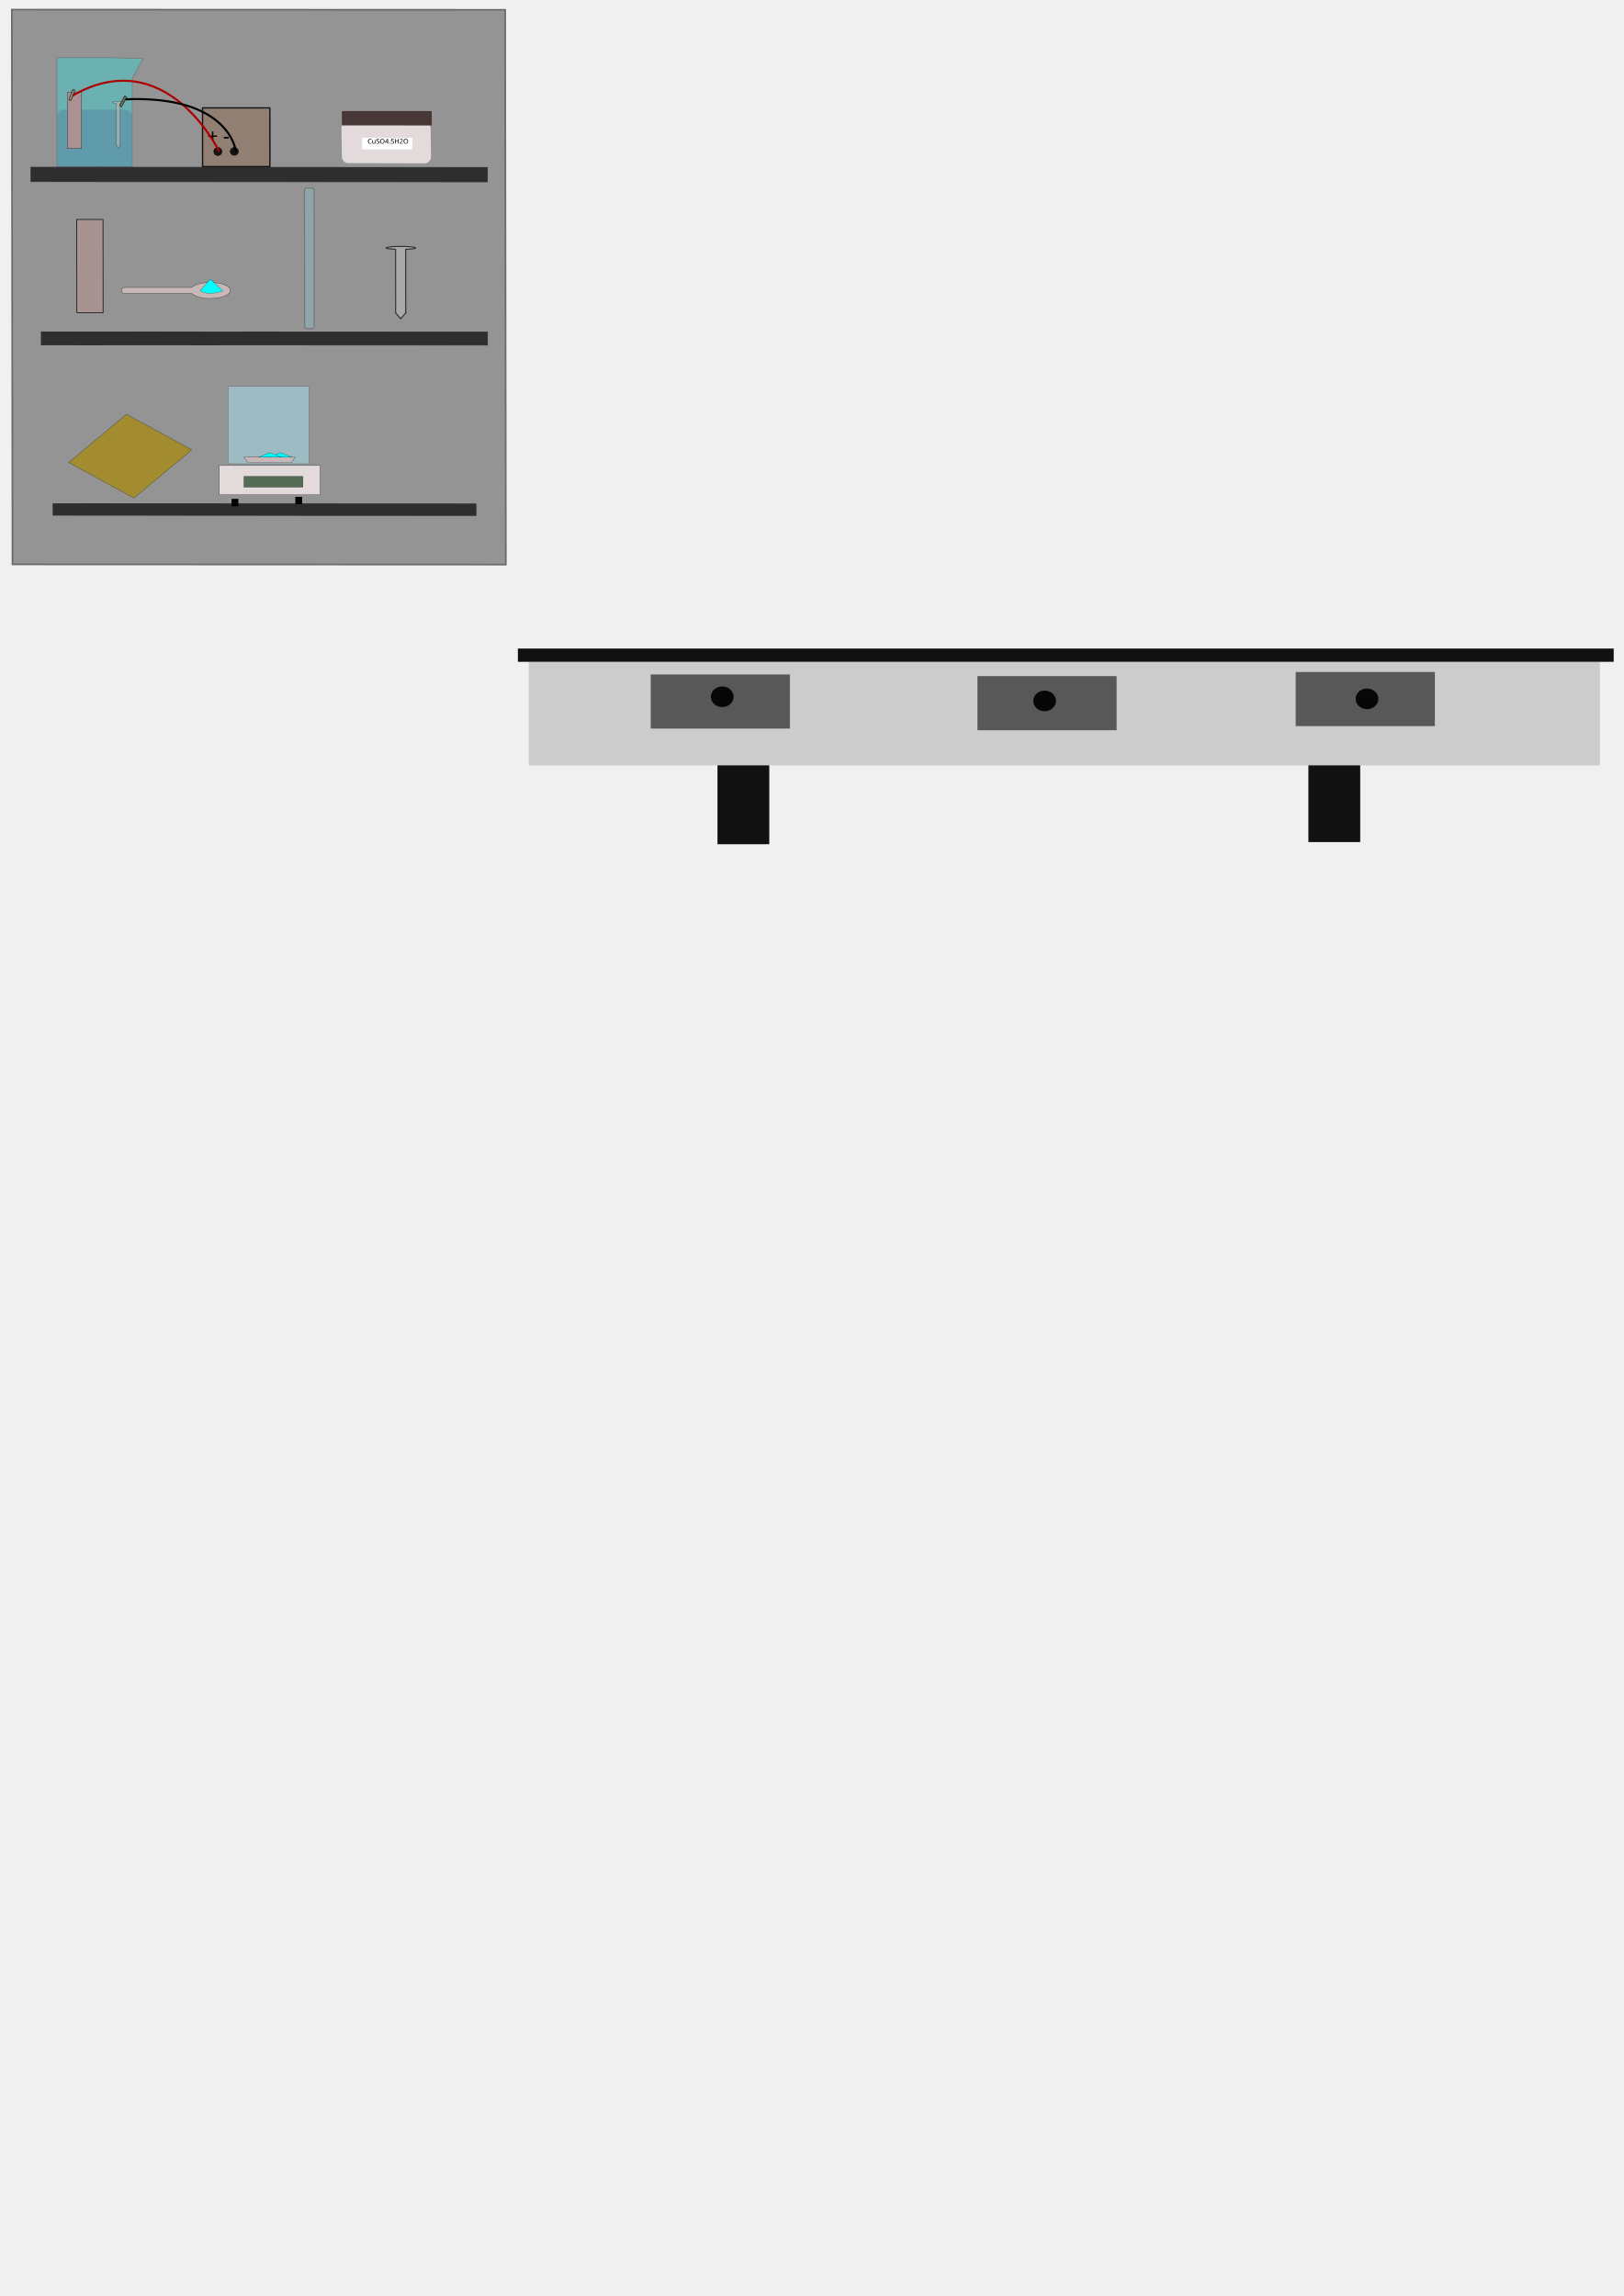
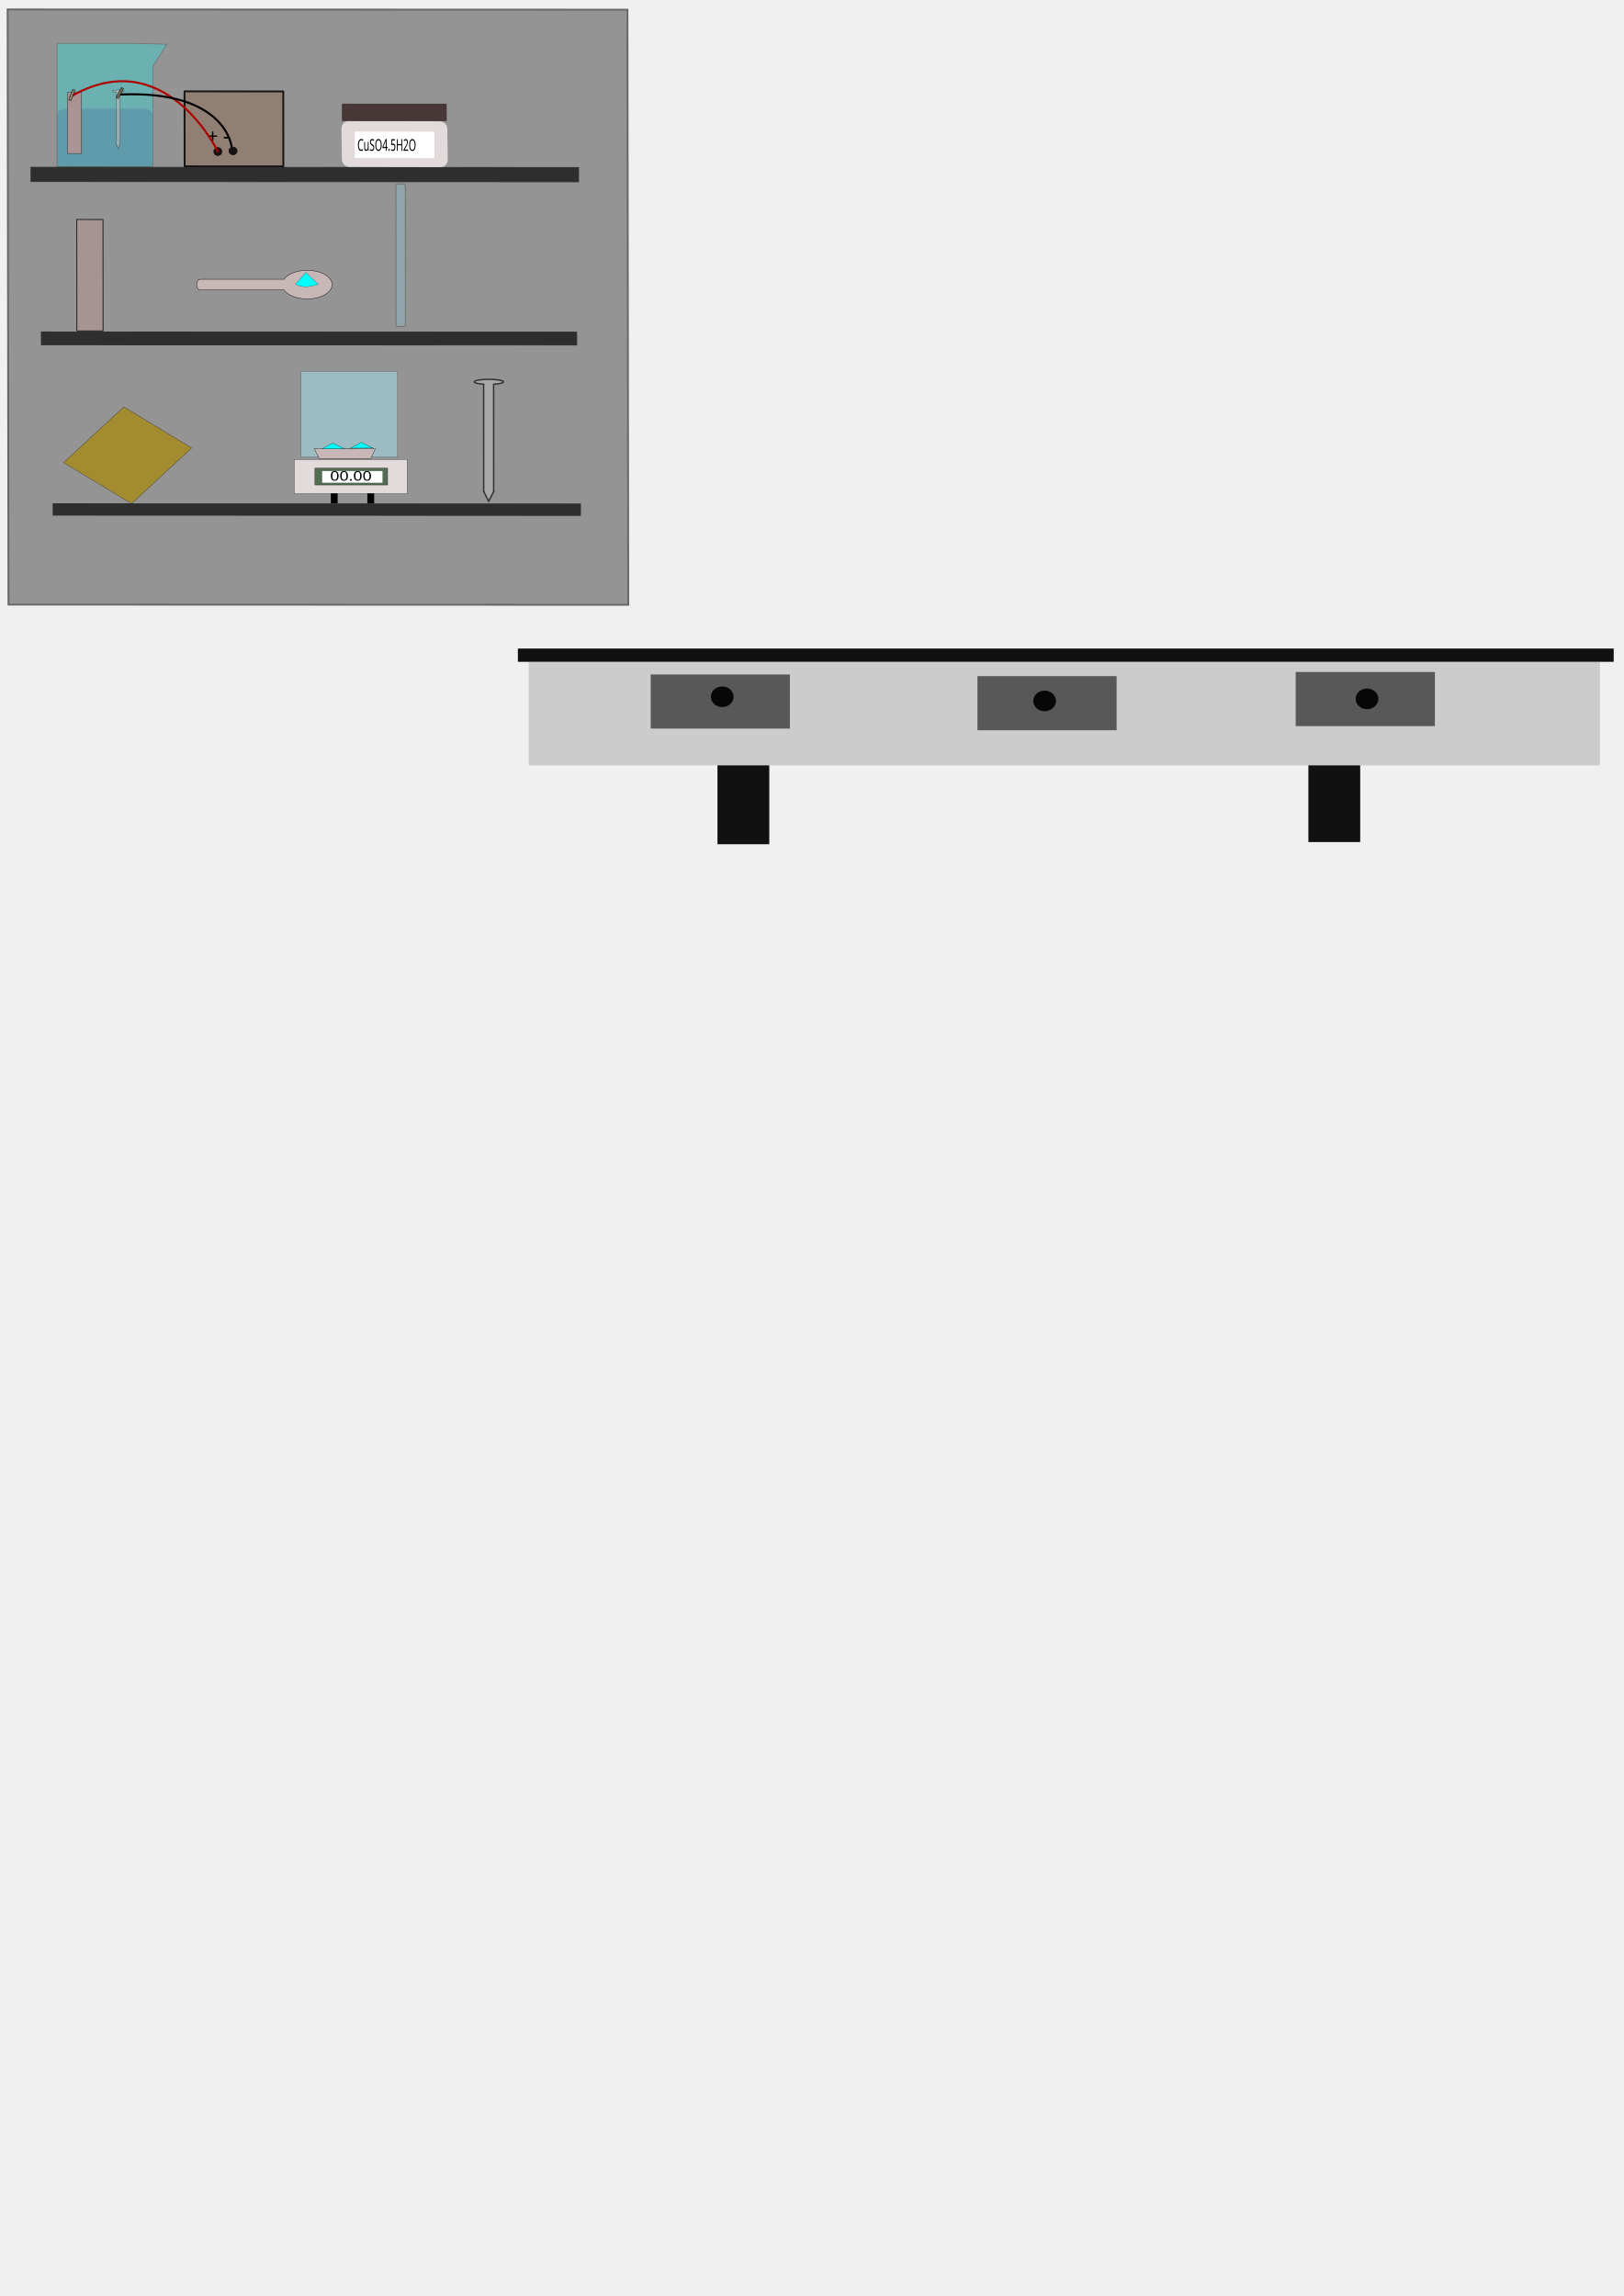
<svg xmlns="http://www.w3.org/2000/svg" width="210mm" height="297mm" viewBox="0 0 210 297" version="1.1" id="svg8">
  <defs id="defs2" />
  <g id="layer1">
-     <rect transform="matrix(0.9999999,4.1297616e-4,0.00120538,0.9999993,0,0)" style="opacity:0.562;fill:#4d4d4d;stroke:#000000;stroke-width:0.213;stroke-miterlimit:4;stroke-dasharray:none" id="shelf" width="63.807" height="71.763" x="1.528" y="1.242" />
-     <rect transform="matrix(0.9999999,5.3804588e-4,9.251844e-4,0.9999996,0,0)" style="opacity:0.69;fill:#000000;stroke:#000000;stroke-width:0.105;stroke-miterlimit:4;stroke-dasharray:none" id="wood1" width="59.013" height="1.852" x="3.987" y="21.631" />
-     <rect transform="matrix(0.9999999,5.3804588e-4,9.251844e-4,0.9999996,0,0)" style="opacity:0.69;fill:#000000;stroke:#000000;stroke-width:0.105" id="wood2" width="57.697" height="1.667" x="5.303" y="42.932" />
-     <rect transform="matrix(0.9999999,5.3804588e-4,9.251844e-4,0.9999996,0,0)" style="opacity:0.69;fill:#000000;stroke:#000000;stroke-width:0.105" id="wood3" width="54.69" height="1.482" x="6.806" y="65.159" />
-     <rect transform="matrix(0.9999999,5.3804588e-4,9.251844e-4,0.9999996,0,0)" ry="0.003" y="28.384" x="9.899" height="12.055" width="3.399" id="metalplate" style="opacity:0.812;fill:#ac9393;stroke:#000000;stroke-width:0.105;stroke-miterlimit:4;stroke-dasharray:none;stroke-opacity:1" />
-     <path id="box" style="fill:#e3dbdb;stroke-width:0.014" d="m 44.953,15.668 9.927,0.026 c 0.445,8.83e-4 0.808,0.401 0.815,0.897 l 0.049,3.643 c 0.007,0.496 -0.346,0.894 -0.791,0.893 l -9.927,-0.026 c -0.445,-8.83e-4 -0.808,-0.401 -0.815,-0.897 l -0.049,-3.643 c -0.007,-0.496 0.346,-0.894 0.791,-0.893 z" />
-     <rect transform="matrix(0.9999999,5.3804588e-4,9.251844e-4,0.9999996,0,0)" ry="0.017" y="14.34" x="44.203" height="1.856" width="11.62" id="lid" style="fill:#483737;stroke-width:0.027" />
-     <path id="Sticker" style="fill:#ffffff;stroke-width:0.025" d="m 46.835,17.814 6.49,0.004 0.001,1.515 -6.49,-0.004 z" />
-     <text transform="matrix(1.007309,5.419899e-4,9.1847717e-4,0.9927444,0,0)" xml:space="preserve" style="font-style:normal;font-weight:normal;font-size:0.862px;line-height:1.25;font-family:sans-serif;fill:#000000;fill-opacity:1;stroke:none;stroke-width:0.092" x="47.178" y="18.682" id="CuSO4">
-       <tspan id="tspan867" x="47.178" y="18.682" style="font-size:0.862px;stroke-width:0.092">CuSO4.5H2O</tspan>
+     <rect transform="matrix(0.9999999,3.5262182e-4,0.00141169,0.999999,0,0)" style="opacity:0.562;fill:#4d4d4d;stroke:#000000;stroke-width:0.247;stroke-miterlimit:4;stroke-dasharray:none" id="shelf" width="80.158" height="76.977" x="0.987" y="1.226" />
+     <rect transform="matrix(0.9999999,4.4605848e-4,0.00111598,0.9999994,0,0)" style="opacity:0.69;fill:#000000;stroke:#000000;stroke-width:0.114;stroke-miterlimit:4;stroke-dasharray:none" id="wood1" width="70.816" height="1.843" x="3.988" y="21.637" />
+     <rect transform="matrix(0.9999999,4.4580932e-4,0.0011166,0.9999994,0,0)" style="opacity:0.69;fill:#000000;stroke:#000000;stroke-width:0.114" id="wood2" width="69.238" height="1.657" x="5.3" y="42.937" />
+     <rect transform="matrix(0.9999999,4.2811872e-4,0.00116274,0.9999993,0,0)" style="opacity:0.69;fill:#000000;stroke:#000000;stroke-width:0.116" id="wood3" width="68.198" height="1.47" x="6.797" y="65.165" />
+     <rect transform="matrix(0.9999998,6.4486311e-4,7.7193389e-4,0.9999997,0,0)" ry="0.003" y="28.388" x="9.908" height="14.408" width="3.39" id="metalplate" style="opacity:0.812;fill:#ac9393;stroke:#000000;stroke-width:0.114;stroke-miterlimit:4;stroke-dasharray:none;stroke-opacity:1" />
+     <path id="box" style="fill:#e3dbdb;stroke-width:0.016" d="m 45.1,15.668 11.783,0.028 c 0.528,9.63e-4 0.959,0.437 0.967,0.978 l 0.058,3.971 c 0.008,0.54 -0.411,0.975 -0.939,0.973 l -11.783,-0.028 c -0.528,-9.62e-4 -0.959,-0.437 -0.967,-0.978 l -0.058,-3.971 c -0.008,-0.54 0.411,-0.975 0.939,-0.973 z" />
+     <rect transform="matrix(0.9999998,5.5873026e-4,8.9093379e-4,0.9999996,0,0)" ry="0.02" y="13.387" x="44.204" height="2.249" width="13.556" id="lid" style="fill:#483737;stroke-width:0.032" />
+     <path id="Sticker" style="fill:#ffffff;stroke-width:0.047" d="m 45.883,17.026 10.295,0.008 0.002,3.414 -10.295,-0.008 z" />
+     <text transform="matrix(0.7699076,7.0911289e-4,7.0201144e-4,1.298858,0,0)" xml:space="preserve" style="font-style:normal;font-weight:normal;font-size:1.623px;line-height:1.25;font-family:sans-serif;fill:#000000;fill-opacity:1;stroke:none;stroke-width:0.174" x="60.019" y="14.981" id="CuSO4">
+       <tspan id="tspan867" x="60.019" y="14.981" style="font-size:1.623px;stroke-width:0.174">CuSO4.5H2O</tspan>
    </text>
-     <path d="m 26.2,13.952 8.695,0.004 c 0.003,0 0.005,0.002 0.005,0.004 l 0.007,7.587 c 0,0.003 -0.002,0.004 -0.005,0.004 l -8.695,-0.004 c -0.003,0 -0.005,-0.002 -0.005,-0.004 l -0.007,-7.587 c 0,-0.003 0.002,-0.004 0.005,-0.004 z" style="opacity:0.853;fill:#917c6f;fill-opacity:1;stroke:#000000;stroke-width:0.175;stroke-miterlimit:4;stroke-dasharray:none;stroke-opacity:1" id="Battery" />
+     <path d="m 23.872,11.818 12.757,0.006 c 0.004,0 0.007,0.002 0.007,0.006 l 0.01,9.685 c 0,0.003 -0.002,0.006 -0.007,0.006 l -12.757,-0.006 c -0.004,0 -0.007,-0.002 -0.007,-0.006 l -0.01,-9.685 c 0,-0.003 0.002,-0.006 0.007,-0.006 z" style="opacity:0.853;fill:#917c6f;fill-opacity:1;stroke:#000000;stroke-width:0.239;stroke-miterlimit:4;stroke-dasharray:none;stroke-opacity:1" id="Battery" />
    <ellipse ry="0.508" rx="0.515" transform="matrix(0.9999999,5.3804588e-4,9.251844e-4,0.9999996,0,0)" style="opacity:0.853;fill:#000000;fill-opacity:1;stroke:#000000;stroke-width:0.105;stroke-miterlimit:4;stroke-dasharray:none" id="positiveterminal" cx="28.159" cy="19.586" />
-     <ellipse transform="matrix(0.9999999,5.3804588e-4,9.251844e-4,0.9999996,0,0)" style="opacity:0.853;fill:#000000;fill-opacity:1;stroke:#000000;stroke-width:0.105;stroke-miterlimit:4;stroke-dasharray:none" id="negativeterminal" cx="30.285" cy="19.57" rx="0.515" ry="0.491" />
+     <ellipse transform="matrix(0.9999999,5.3804588e-4,9.251844e-4,0.9999996,0,0)" style="opacity:0.853;fill:#000000;fill-opacity:1;stroke:#000000;stroke-width:0.105;stroke-miterlimit:4;stroke-dasharray:none" id="negativeterminal" cx="30.121" cy="19.504" rx="0.515" ry="0.491" />
    <text transform="matrix(1.007309,5.419899e-4,9.1847717e-4,0.9927444,0,0)" xml:space="preserve" style="font-style:normal;font-weight:normal;font-size:2.463px;line-height:1.25;font-family:sans-serif;fill:#000000;fill-opacity:1;stroke:none;stroke-width:0.092" x="26.586" y="18.591" id="plusminus">
      <tspan id="tspan887" x="26.586" y="18.591" style="font-size:2.463px;stroke-width:0.092">+ -</tspan>
    </text>
-     <rect transform="matrix(0.9999999,5.3804588e-4,9.251844e-4,0.9999996,0,0)" ry="0.273" y="24.306" x="39.359" height="18.174" width="1.237" id="glassrod" style="opacity:0.213;fill:#80e5ff;stroke:#000000;stroke-width:0.14;stroke-miterlimit:4;stroke-dasharray:none;stroke-opacity:1" />
-     <path d="M 51.827,31.877 A 1.912,0.194 0.032 0 0 49.935,32.07 1.912,0.194 0.032 0 0 51.163,32.252 l 0.007,8.219 c 0,0.003 0.003,0.004 0.006,0.005 h -0.004 l 0.654,0.752 0.653,-0.755 -0.005,-8e-6 c 3.55e-4,-6.89e-4 0.002,-0.002 0.002,-0.002 l -0.007,-8.216 a 1.912,0.194 0.032 0 0 1.291,-0.183 1.912,0.194 0.032 0 0 -1.913,-0.195 1.912,0.194 0.032 0 0 -0.02,-1.8e-5 z" style="opacity:0.674;mix-blend-mode:normal;fill:#b3b3b3;fill-opacity:1;stroke:#000000;stroke-width:0.14;stroke-miterlimit:4;stroke-dasharray:none;stroke-opacity:1" id="ironnail" />
-     <path d="m 8.889,59.823 7.468,-6.237 c 0.002,-0.002 0.004,-0.002 0.005,-6.53e-4 l 8.427,4.604 c 0.002,7.08e-4 0.002,0.002 3e-6,0.004 l -7.468,6.237 c -0.002,0.002 -0.004,0.002 -0.005,6.45e-4 l -8.427,-4.604 c -0.002,-7.15e-4 -0.002,-0.002 -4e-6,-0.004 z" style="opacity:0.674;mix-blend-mode:normal;fill:#aa8800;fill-opacity:1;stroke:#000000;stroke-width:0.041;stroke-miterlimit:4;stroke-dasharray:none;stroke-opacity:1" id="sandpaper" />
+     <rect transform="matrix(0.9999999,5.4620236e-4,9.1136855e-4,0.9999996,0,0)" ry="0.277" y="23.775" x="51.173" height="18.436" width="1.237" id="glassrod" style="opacity:0.213;fill:#80e5ff;stroke:#000000;stroke-width:0.141;stroke-miterlimit:4;stroke-dasharray:none;stroke-opacity:1" />
+     <path d="m 63.208,49.066 a 1.889,0.328 0.055 0 0 -1.869,0.326 1.889,0.328 0.055 0 0 1.213,0.307 l 0.007,13.868 c 0,0.004 0.003,0.007 0.006,0.009 h -0.004 l 0.646,1.27 0.645,-1.274 -0.005,-1.4e-5 c 3.51e-4,-0.001 0.002,-0.003 0.002,-0.003 l -0.007,-13.864 a 1.889,0.328 0.055 0 0 1.275,-0.309 1.889,0.328 0.055 0 0 -1.889,-0.329 1.889,0.328 0.055 0 0 -0.02,-3e-5 z" style="opacity:0.674;mix-blend-mode:normal;fill:#b3b3b3;fill-opacity:1;stroke:#000000;stroke-width:0.18;stroke-miterlimit:4;stroke-dasharray:none;stroke-opacity:1" id="ironnail" />
+     <path d="m 8.235,59.834 7.774,-7.197 c 0.002,-0.002 0.004,-0.002 0.005,-7.54e-4 l 8.772,5.312 c 0.002,8.17e-4 0.002,0.002 3e-6,0.004 l -7.774,7.197 c -0.002,0.002 -0.004,0.002 -0.005,7.44e-4 L 8.235,59.838 c -0.002,-8.26e-4 -0.002,-0.002 -4.1e-6,-0.004 z" style="opacity:0.674;mix-blend-mode:normal;fill:#aa8800;fill-opacity:1;stroke:#000000;stroke-width:0.045;stroke-miterlimit:4;stroke-dasharray:none;stroke-opacity:1" id="sandpaper" />
    <path transform="matrix(0.3100039,0.00558542,-0.01983386,0.08112902,76.60255,228.1027)" d="m 88.733,126.953 18.145,25.873 -31.479,2.778 z" id="heap2-6" style="display:none;opacity:1;fill:#00ffff;stroke:#000000;stroke-width:0.657;stroke-miterlimit:4;stroke-dasharray:none;stroke-opacity:1" />
    <path style="display:none;opacity:1;fill:#00ffff;stroke:#000000;stroke-width:0.657;stroke-miterlimit:4;stroke-dasharray:none;stroke-opacity:1" id="heap1-5" d="m 88.733,126.953 18.145,25.873 -31.479,2.778 z" transform="matrix(0.3100039,0.00558542,-0.01983386,0.08112902,83.75353,228.0048)" />
    <g transform="matrix(0.1673863,0,0,0.1232529,124.43,76.00339)" id="layer1-5" style="fill:#cccccc">
      <path style="fill:#cccccc;stroke-width:1" d="m -1265.715,293.947 v 411.43 h 551.43 v 312.688 h 151.18 V 705.377 H 1011.428 v 304.117 h 151.182 V 705.377 h 700.248 V 293.947 Z" transform="scale(0.2645833)" id="table" />
      <rect id="rect16" width="846.666" height="13.855" x="-343.202" y="64.043" style="fill:#cccccc;stroke-width:0.269" ry="0" />
      <rect style="fill:#cccccc;stroke-width:0.265" id="rect18" width="59.72" height="39.31" x="-261.56" y="108.012" />
      <rect style="fill:#cccccc;stroke-width:0.265" id="rect20" width="60" height="40" x="-133.048" y="108.012" />
      <rect style="fill:#cccccc;stroke-width:0.265" id="rect22" width="60" height="40" x="-18.143" y="106.5" />
      <rect style="fill:#cccccc;stroke-width:0.265" id="rect24" width="60" height="40" x="97.518" y="105.744" />
      <rect style="fill:#cccccc;stroke-width:0.265" id="rect26" width="60" height="44.601" x="217.714" y="102.72" />
      <rect style="fill:#cccccc;stroke-width:0.312" id="rect28" width="60" height="40" x="344.714" y="105.81" />
      <circle style="fill:#cccccc;stroke-width:0.265" id="path34" cx="128.89" cy="127.289" r="3.402" />
      <circle r="3.402" cy="127.289" cx="13.985" id="circle36" style="fill:#cccccc;stroke-width:0.265" />
      <circle style="fill:#cccccc;stroke-width:0.265" id="circle38" cx="-104.699" cy="128.801" r="3.402" />
      <circle r="3.402" cy="130.312" cx="-230.943" id="circle40" style="fill:#cccccc;stroke-width:0.265" />
      <circle style="fill:#cccccc;stroke-width:0.265" id="circle44" cx="245.307" cy="125.021" r="3.402" />
      <circle style="fill:#cccccc;stroke-width:0.265" id="circle48" cx="373.818" cy="125.777" r="3.402" />
    </g>
-     <path d="M 7.365,7.466 V 21.554 h 9.739 V 10.111 l 1.423,-2.537 -1.423,-0.041 1.423,0.041 -3.739,-0.107 z" style="opacity:0.272;mix-blend-mode:normal;fill:#00ffff;fill-rule:evenodd;stroke:#000000;stroke-width:0.07;stroke-miterlimit:4;stroke-dasharray:none;stroke-opacity:1" id="beaker-7" />
-     <path id="liquid" style="opacity:0.122;mix-blend-mode:normal;fill:#000080;fill-opacity:1;stroke:#000000;stroke-width:0.04;stroke-miterlimit:4;stroke-dasharray:none;stroke-opacity:1" d="M 8.249,14.213 H 16.224 c 0.458,0 0.827,0.381 0.827,0.855 v 6.029 c 0,0.474 -0.014,0.444 -0.472,0.445 l -8.372,0.022 c -0.793,0.002 -0.808,0.029 -0.806,-0.445 l 0.021,-6.05 c 0.002,-0.474 0.369,-0.855 0.827,-0.855 z" />
-     <rect style="opacity:1;fill:#ac9393;fill-opacity:1;stroke:#000000;stroke-width:0.04;stroke-miterlimit:4;stroke-dasharray:none;stroke-opacity:1" id="metalplate-1" width="1.854" height="7.295" x="8.702" y="11.934" ry="0.002" />
-     <path id="ironnail-8" style="opacity:0.674;mix-blend-mode:normal;fill:#b3b3b3;fill-opacity:1;stroke:#000000;stroke-width:0.04;stroke-miterlimit:4;stroke-dasharray:none;stroke-opacity:1" d="m 15.291,13.111 a 0.775,0.127 0 0 0 -0.767,0.127 0.775,0.127 0 0 0 0.498,0.119 v 5.372 c 0,0.002 0.001,0.003 0.002,0.004 h -0.002 l 0.265,0.492 0.265,-0.494 h -0.002 c 2.1e-4,-4.98e-4 6e-4,-7.96e-4 6e-4,-0.001 v -5.371 a 0.775,0.127 0 0 0 0.523,-0.12 0.775,0.127 0 0 0 -0.775,-0.127 0.775,0.127 0 0 0 -0.008,0 z" />
-     <path id="redwire" d="M 9.178,12.482 C 21.497,5.244 28.348,19.608 28.348,19.608" style="fill:none;stroke:#ad0000;stroke-width:0.265px;stroke-linecap:butt;stroke-linejoin:miter;stroke-opacity:1" />
-     <path id="blackwire" d="m 16.064,12.851 c 13.796,-0.614 14.458,6.804 14.458,6.804" style="fill:none;stroke:#000000;stroke-width:0.265px;stroke-linecap:butt;stroke-linejoin:miter;stroke-opacity:1" />
-     <rect style="opacity:1;fill:#6c6753;fill-opacity:1;stroke:#000000;stroke-width:0.05;stroke-miterlimit:4;stroke-dasharray:none;stroke-opacity:1" id="clip2" width="0.335" height="1.467" x="-20.396" y="-4.865" ry="0.002" transform="matrix(-0.8834679,-0.4684917,0.4722242,-0.8814785,0,0)" />
+     <path d="M 7.372,5.603 V 21.546 H 19.757 V 8.596 l 1.809,-2.872 -1.809,-0.046 1.809,0.046 -4.754,-0.121 z" style="opacity:0.272;mix-blend-mode:normal;fill:#00ffff;fill-rule:evenodd;stroke:#000000;stroke-width:0.084;stroke-miterlimit:4;stroke-dasharray:none;stroke-opacity:1" id="beaker-7" />
+     <path id="liquid" style="opacity:0.122;mix-blend-mode:normal;fill:#000080;fill-opacity:1;stroke:#000000;stroke-width:0.045;stroke-miterlimit:4;stroke-dasharray:none;stroke-opacity:1" d="M 8.485,14.085 H 18.652 c 0.584,0 1.054,0.388 1.054,0.87 v 6.132 c 0,0.482 -0.018,0.451 -0.602,0.452 l -10.674,0.022 c -1.011,0.002 -1.03,0.029 -1.028,-0.452 l 0.027,-6.154 c 0.002,-0.482 0.47,-0.87 1.054,-0.87 z" />
+     <rect style="opacity:1;fill:#ac9393;fill-opacity:1;stroke:#000000;stroke-width:0.042;stroke-miterlimit:4;stroke-dasharray:none;stroke-opacity:1" id="metalplate-1" width="1.852" height="7.916" x="8.702" y="11.934" ry="0.002" />
+     <path id="ironnail-8" style="opacity:0.674;mix-blend-mode:normal;fill:#b3b3b3;fill-opacity:1;stroke:#000000;stroke-width:0.044;stroke-miterlimit:4;stroke-dasharray:none;stroke-opacity:1" d="m 15.291,11.636 a 0.772,0.157 0 0 0 -0.764,0.157 0.772,0.157 0 0 0 0.496,0.147 v 6.663 c 0,0.002 0.001,0.004 0.002,0.004 h -0.002 l 0.264,0.61 0.264,-0.612 h -0.002 c 2.09e-4,-6.17e-4 5.98e-4,-9.87e-4 5.98e-4,-0.002 v -6.661 a 0.772,0.157 0 0 0 0.521,-0.149 0.772,0.157 0 0 0 -0.772,-0.157 0.772,0.157 0 0 0 -0.008,0 z" />
+     <path id="redwire" d="M 9.047,12.548 C 21.366,5.31 28.217,19.673 28.217,19.673" style="fill:none;stroke:#ad0000;stroke-width:0.265px;stroke-linecap:butt;stroke-linejoin:miter;stroke-opacity:1" />
+     <path id="blackwire" d="m 15.506,12.227 c 13.796,-0.614 14.458,6.804 14.458,6.804" style="fill:none;stroke:#000000;stroke-width:0.265px;stroke-linecap:butt;stroke-linejoin:miter;stroke-opacity:1" />
+     <rect style="opacity:1;fill:#6c6753;fill-opacity:1;stroke:#000000;stroke-width:0.05;stroke-miterlimit:4;stroke-dasharray:none;stroke-opacity:1" id="clip2" width="0.335" height="1.467" x="-19.508" y="-4.108" ry="0.002" transform="matrix(-0.8834679,-0.4684917,0.4722242,-0.8814785,0,0)" />
    <rect transform="matrix(0.9765375,0.2153473,-0.3391907,0.9407176,0,0)" ry="0.002" y="9.362" x="12.867" height="1.44" width="0.309" id="clip1" style="opacity:1;fill:#918a6f;fill-opacity:1;stroke:#000000;stroke-width:0.062;stroke-miterlimit:4;stroke-dasharray:none;stroke-opacity:1" />
-     <path d="m 27.207,36.536 a 2.595,1.037 0 0 0 -2.411,0.654 c -0.02,-0.003 -0.04,-0.005 -0.06,-0.005 h -8.651 c -0.205,0 -0.371,0.173 -0.371,0.389 0,0.215 0.165,0.389 0.371,0.389 h 8.651 c 0.021,0 0.041,-0.002 0.06,-0.005 a 2.595,1.037 0 0 0 2.412,0.653 2.595,1.037 0 0 0 2.595,-1.037 2.595,1.037 0 0 0 -2.595,-1.037 2.595,1.037 0 0 1 -4.3e-5,0 z" style="fill:#c8b7b7;stroke:#000000;stroke-width:0.033;stroke-miterlimit:4;stroke-dasharray:none;stroke-opacity:1" id="fancyspoon" />
+     <path d="m 39.725,34.969 a 3.227,1.849 0 0 0 -2.998,1.166 c -0.024,-0.006 -0.049,-0.01 -0.075,-0.01 H 25.895 c -0.255,0 -0.461,0.309 -0.461,0.693 0,0.384 0.206,0.693 0.461,0.693 h 10.757 c 0.026,0 0.05,-0.004 0.075,-0.01 a 3.227,1.849 0 0 0 2.999,1.165 3.227,1.849 0 0 0 3.227,-1.849 3.227,1.849 0 0 0 -3.227,-1.849 3.227,1.849 0 0 1 -5.3e-5,0 z" style="fill:#c8b7b7;stroke:#000000;stroke-width:0.05;stroke-miterlimit:4;stroke-dasharray:none;stroke-opacity:1" id="fancyspoon" />
    <path transform="matrix(0.1038904,0,0,0.114341,16.06347,31.77683)" d="m 111.58,52.151 -1e-5,-2.3e-5 2e-5,0 z" id="path5335" style="fill:#00ffff;stroke-width:0.265" />
-     <path d="m 28.814,37.637 c -0.958,0.302 -2.057,0.518 -2.935,-0.028 0.422,-0.482 0.909,-1.033 1.331,-1.515 z" style="fill:#00ffff;stroke:#000000;stroke-width:0.025;stroke-miterlimit:4;stroke-dasharray:none;stroke-opacity:1" id="bluepowder" />
-     <rect style="fill:#e3dbdb;stroke:#000000;stroke-width:0.029;stroke-miterlimit:4;stroke-dasharray:none;stroke-opacity:1" id="weighingmachine-7" width="13.002" height="3.771" x="28.378" y="60.223" ry="0" />
-     <rect style="fill:#536c53;stroke:#000000;stroke-width:0.029;stroke-miterlimit:4;stroke-dasharray:none;stroke-opacity:1" id="Display" width="7.639" height="1.391" x="31.547" y="61.625" />
-     <rect style="fill:#000000;stroke-width:0.026" id="stand2-6" width="0.881" height="0.952" x="29.946" y="64.533" />
-     <rect y="64.266" x="38.192" height="0.952" width="0.881" id="stand1" style="fill:#000000;stroke-width:0.026" />
-     <rect style="opacity:0.43;fill:#aaeeff;stroke:#000000;stroke-width:0.039;stroke-miterlimit:4;stroke-dasharray:none;stroke-opacity:1" id="shield" width="10.467" height="9.996" x="29.506" y="49.996" />
-     <path id="dish" style="opacity:1;fill:#c8b7b7;stroke:#000000;stroke-width:0.029;stroke-miterlimit:4;stroke-dasharray:none;stroke-opacity:1" d="m 31.523,59.112 6.67,0.008 -0.496,0.719 h -5.616 z" />
-     <path style="opacity:1;fill:#00ffff;stroke:#000000;stroke-width:0.029;stroke-miterlimit:4;stroke-dasharray:none;stroke-opacity:1" id="heap2" d="m 36.232,58.558 1.504,0.582 -2.887,0.013 z" />
-     <path d="m 34.86,58.549 1.504,0.582 -2.887,0.013 z" id="heap1" style="opacity:1;fill:#00ffff;stroke:#000000;stroke-width:0.029;stroke-miterlimit:4;stroke-dasharray:none;stroke-opacity:1" />
+     <path d="m 41.152,36.784 c -0.958,0.302 -2.057,0.518 -2.935,-0.028 0.422,-0.482 0.909,-1.033 1.331,-1.515 z" style="fill:#00ffff;stroke:#000000;stroke-width:0.025;stroke-miterlimit:4;stroke-dasharray:none;stroke-opacity:1" id="bluepowder" />
+     <rect style="fill:#e3dbdb;stroke:#000000;stroke-width:0.033;stroke-miterlimit:4;stroke-dasharray:none;stroke-opacity:1" id="weighingmachine-7" width="14.605" height="4.423" x="38.06" y="59.437" ry="0" />
+     <rect style="fill:#536c53;stroke:#000000;stroke-width:0.04;stroke-miterlimit:4;stroke-dasharray:none;stroke-opacity:1" id="Display" width="9.4" height="2.168" x="40.733" y="60.565" />
+     <rect style="fill:#000000;stroke-width:0.03" id="stand2-6" width="0.881" height="1.277" x="42.786" y="63.82" />
+     <rect y="63.826" x="47.51" height="1.277" width="0.881" id="stand1" style="fill:#000000;stroke-width:0.03" />
+     <rect style="opacity:0.43;fill:#aaeeff;stroke:#000000;stroke-width:0.045;stroke-miterlimit:4;stroke-dasharray:none;stroke-opacity:1" id="shield" width="12.473" height="11.106" x="38.936" y="48.025" />
+     <path id="dish" style="opacity:1;fill:#c8b7b7;stroke:#000000;stroke-width:0.042;stroke-miterlimit:4;stroke-dasharray:none;stroke-opacity:1" d="m 40.642,58.038 7.904,0.014 -0.588,1.262 h -6.654 z" />
+     <path style="opacity:1;fill:#00ffff;stroke:#000000;stroke-width:0.033;stroke-miterlimit:4;stroke-dasharray:none;stroke-opacity:1" id="heap2" d="m 46.719,57.22 1.503,0.737 -2.885,0.017 z" />
+     <path d="m 43.036,57.304 1.504,0.735 -2.887,0.017 z" id="heap1" style="opacity:1;fill:#00ffff;stroke:#000000;stroke-width:0.033;stroke-miterlimit:4;stroke-dasharray:none;stroke-opacity:1" />
    <rect style="opacity:0.916;fill:#000000;stroke-width:0.265" id="rect1568" width="141.72" height="1.708" x="66.983" y="83.897" />
    <rect style="opacity:0.916;fill:#000000;stroke-width:0.265" id="rect1570" width="6.695" height="10.197" x="92.796" y="99.006" />
    <rect style="opacity:0.916;fill:#000000;stroke-width:0.265" id="rect1572" width="6.695" height="9.917" x="169.224" y="99.006" />
    <rect style="opacity:0.916;fill:#4d4d4d;stroke-width:0.265" id="rect1574" width="18" height="7" x="84.16" y="87.246" />
    <rect style="opacity:0.916;fill:#4d4d4d;stroke-width:0.265" id="rect1576" width="18" height="7" x="126.418" y="87.461" />
    <rect style="opacity:0.916;fill:#4d4d4d;stroke-width:0.265" id="rect1578" width="18" height="7" x="167.578" y="86.926" />
    <ellipse style="opacity:0.916;fill:#000000;stroke-width:0.265" id="path1584" cx="176.799" cy="90.401" rx="1.47" ry="1.336" />
    <ellipse ry="1.336" rx="1.47" cy="90.668" cx="135.105" id="ellipse1586" style="opacity:0.916;fill:#000000;stroke-width:0.265" />
    <ellipse style="opacity:0.916;fill:#000000;stroke-width:0.265" id="ellipse1588" cx="93.411" cy="90.133" rx="1.47" ry="1.336" />
+     <path d="m 41.667,60.927 7.802,0.004 0.002,1.515 -7.802,-0.004 z" style="fill:#ffffff;stroke-width:0.028" id="path951" />
+     <text xml:space="preserve" style="font-style:normal;font-weight:normal;font-size:1.906px;line-height:1.25;font-family:sans-serif;letter-spacing:0px;word-spacing:0px;fill:#000000;fill-opacity:1;stroke:none;stroke-width:0.048" x="38.575" y="68.798" id="text955" transform="scale(1.106623,0.9036497)">
+       <tspan id="tspan953" x="38.575" y="68.798" style="stroke-width:0.048">00.00</tspan>
+     </text>
+     <text xml:space="preserve" style="font-style:normal;font-weight:normal;font-size:1.833px;line-height:1.25;font-family:sans-serif;letter-spacing:0px;word-spacing:0px;display:none;fill:#000000;fill-opacity:1;stroke:none;stroke-width:0.046" x="33.927" y="59.365" id="text959" transform="scale(0.9448599,1.058358)">
+       <tspan id="tspan957" x="33.927" y="59.365" style="stroke-width:0.046">39.00</tspan>
+     </text>
+     <text xml:space="preserve" style="font-style:normal;font-weight:normal;font-size:1.91px;line-height:1.25;font-family:sans-serif;letter-spacing:0px;word-spacing:0px;display:none;fill:#000000;fill-opacity:1;stroke:none;stroke-width:0.048" x="33.044" y="61.107" id="text963" transform="scale(0.9759505,1.024642)">
+       <tspan id="tspan961" x="33.044" y="61.107" style="stroke-width:0.048">39.90</tspan>
+     </text>
  </g>
</svg>
